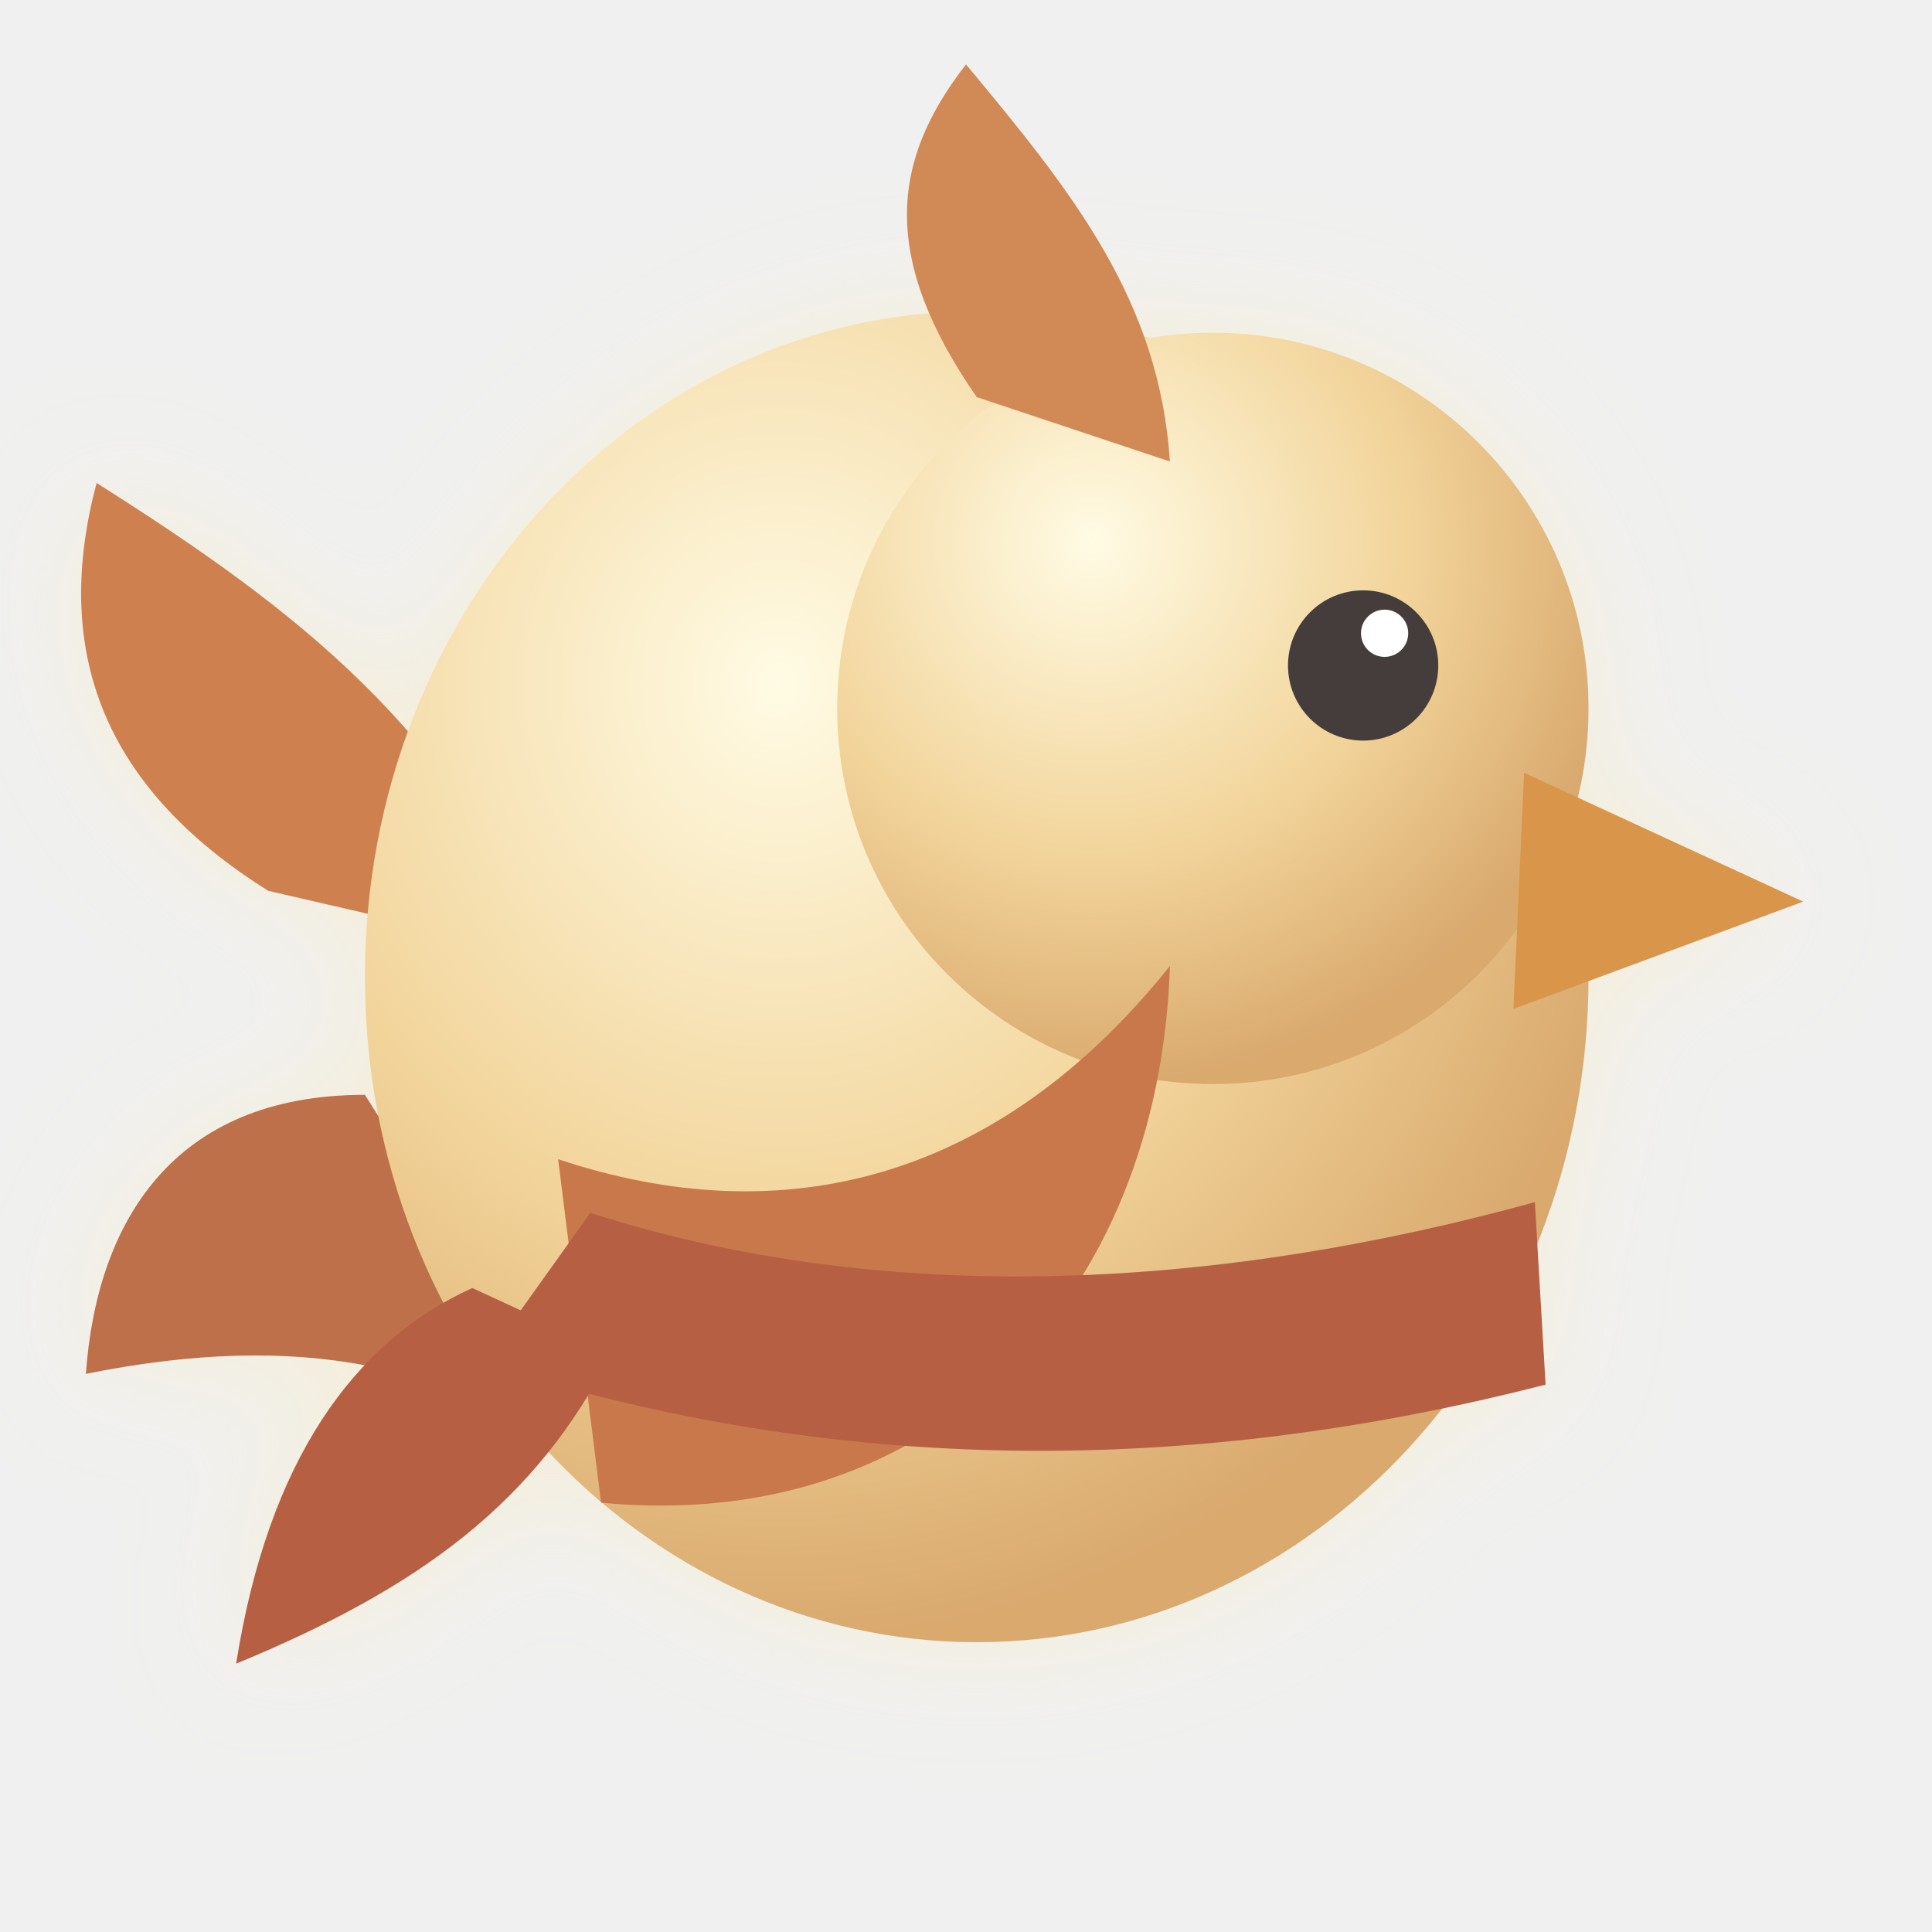
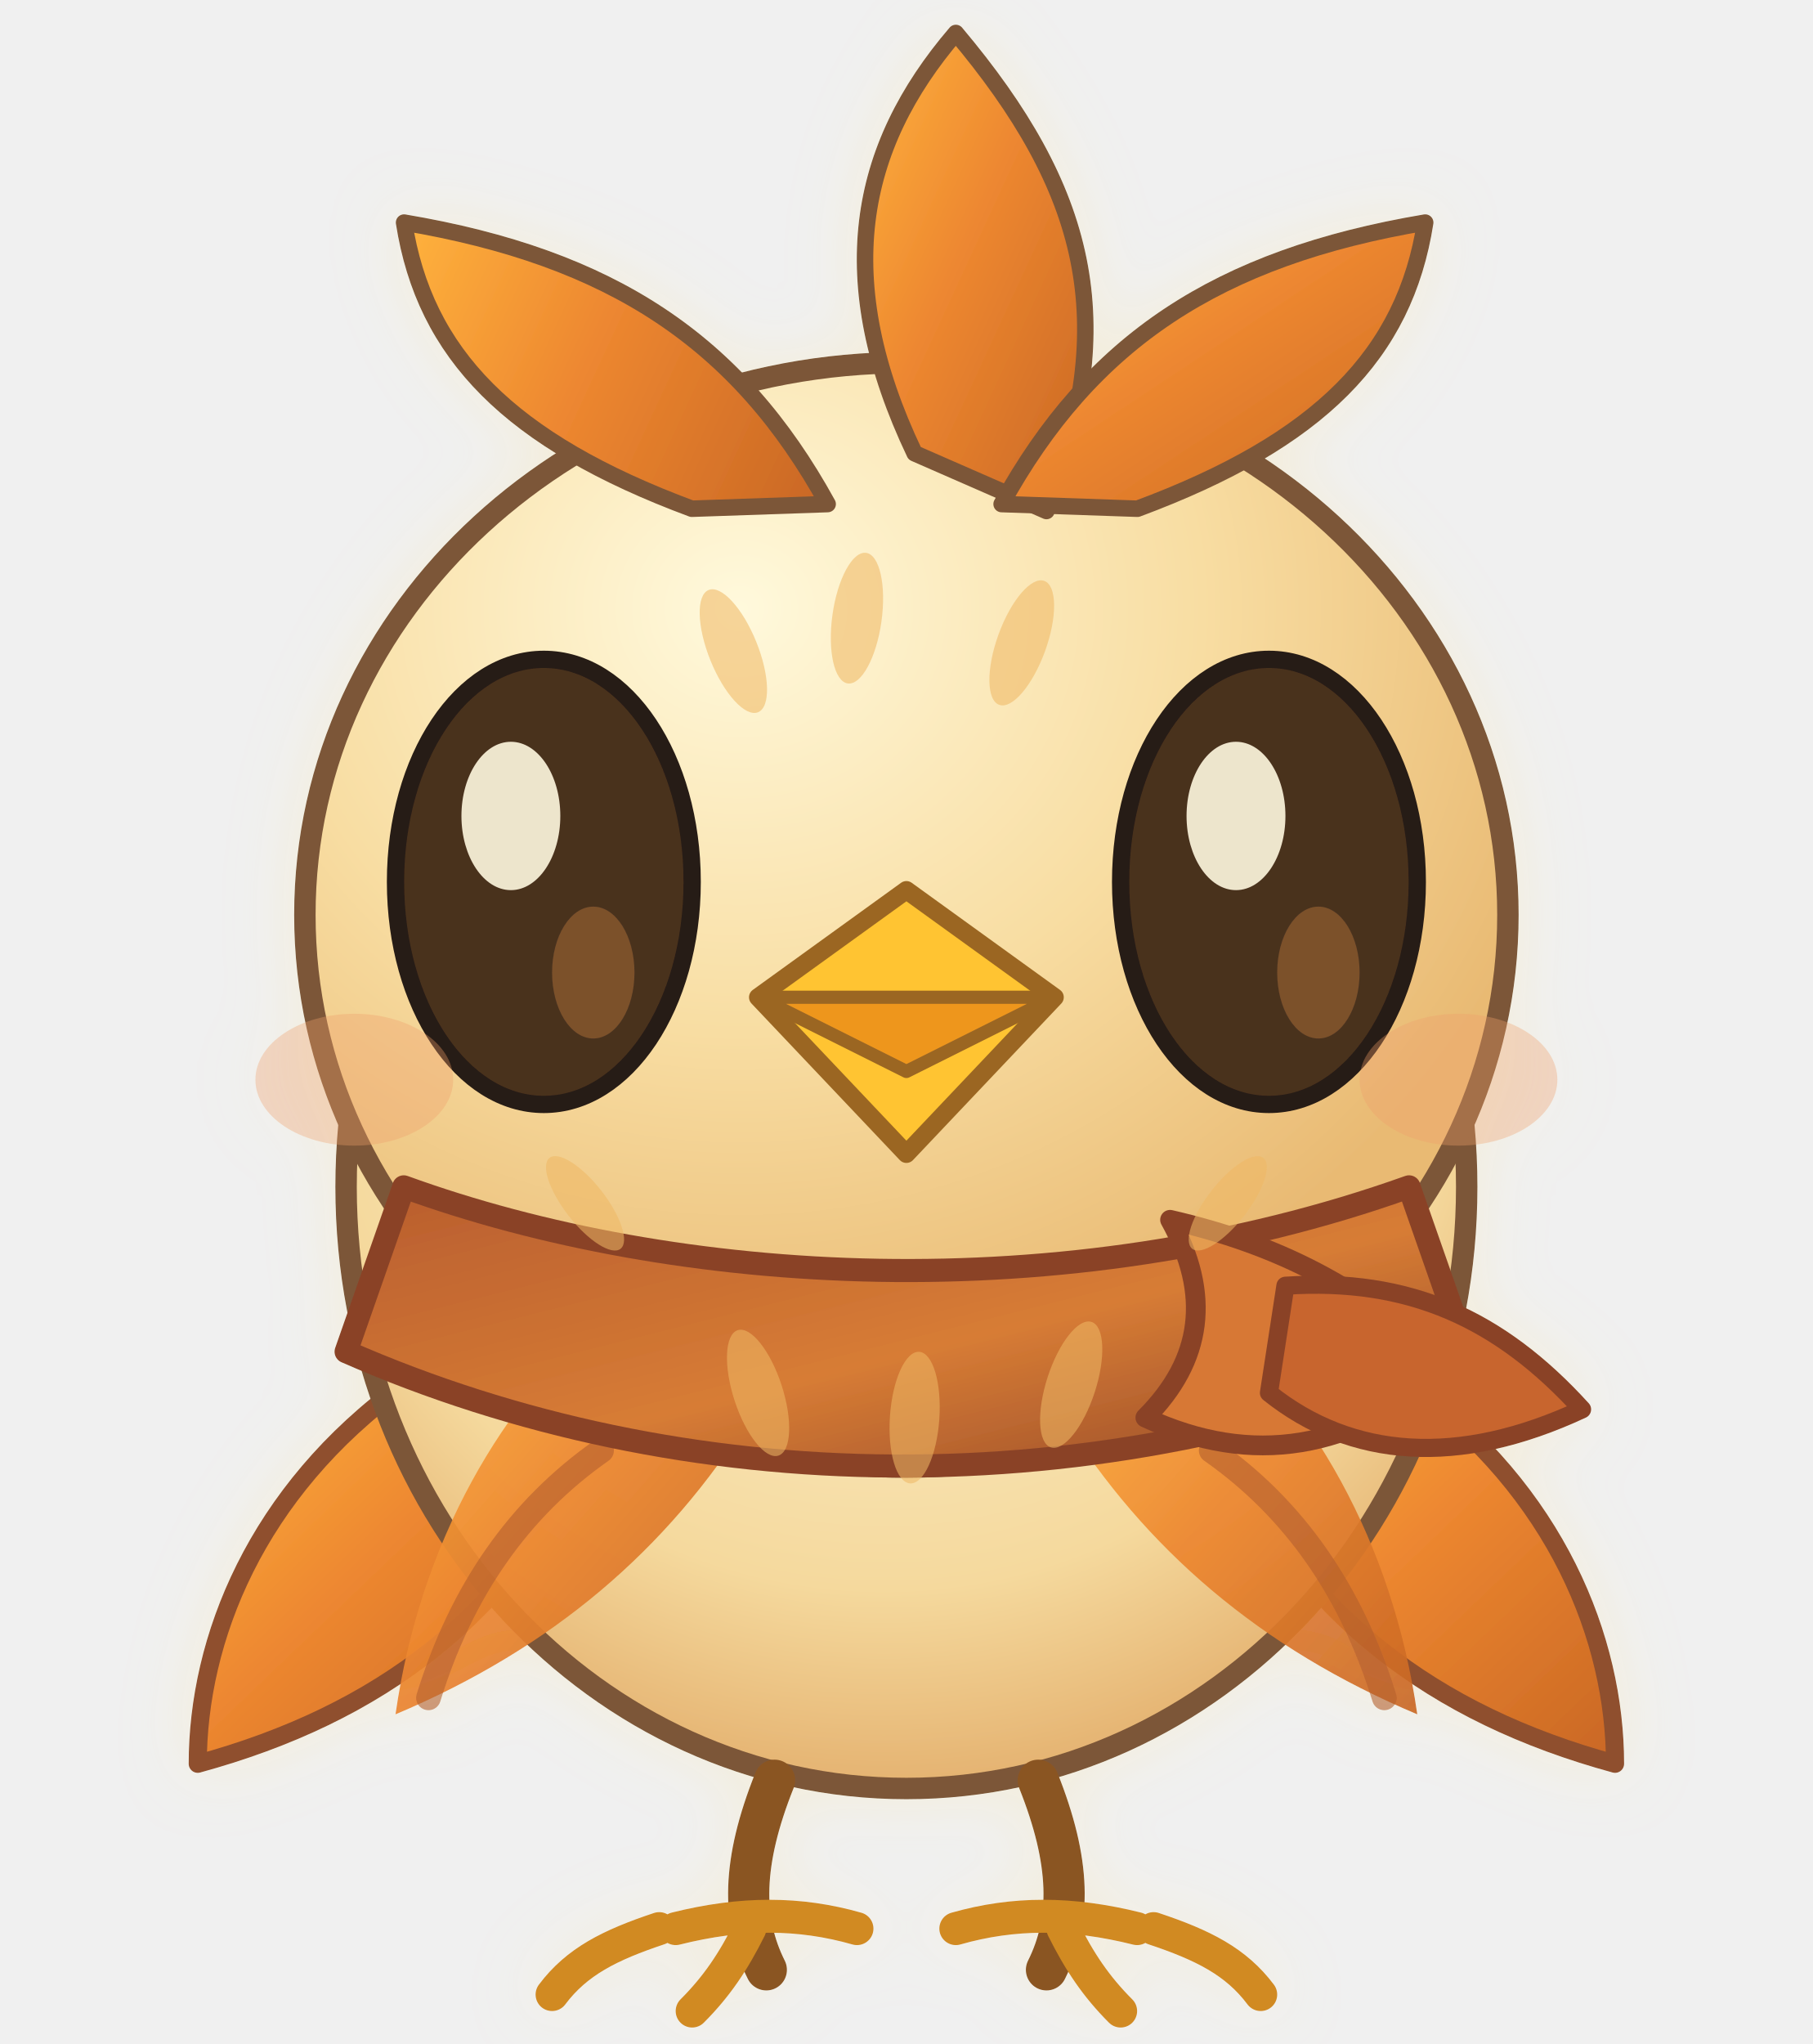
- <svg xmlns="http://www.w3.org/2000/svg" viewBox="0 0 180 180">
+ <svg xmlns="http://www.w3.org/2000/svg" viewBox="0 -20 220 248">
  <defs>
-     <radialGradient id="body" cx="34%" cy="28%" r="72%">
-       <stop offset="0" stop-color="#fffbe4" />
-       <stop offset=".58" stop-color="#f2d49a" />
-       <stop offset="1" stop-color="#d9a96e" />
+     <radialGradient id="fluff" cx="36%" cy="22%" r="72%">
+       <stop offset="0" stop-color="#fff9dc" />
+       <stop offset=".54" stop-color="#f8dda2" />
+       <stop offset="1" stop-color="#e9ba73" />
    </radialGradient>
-     <filter id="shadow" x="-35%" y="-30%" width="180%" height="180%">
-       <feDropShadow dx="0" dy="9" stdDeviation="6" flood-color="#6d5a46" flood-opacity=".26" />
-       <feDropShadow dx="0" dy="0" stdDeviation="6" flood-color="#ffe9a4" flood-opacity=".32" />
+     <radialGradient id="belly" cx="48%" cy="32%" r="72%">
+       <stop offset="0" stop-color="#fffbe6" />
+       <stop offset=".72" stop-color="#f5d99d" />
+       <stop offset="1" stop-color="#e1aa67" />
+     </radialGradient>
+     <linearGradient id="orangeFeather" x1="0" y1="0" x2="1" y2="1">
+       <stop offset="0" stop-color="#ffb33d" />
+       <stop offset=".45" stop-color="#ed8730" />
+       <stop offset="1" stop-color="#c96724" />
+     </linearGradient>
+     <linearGradient id="scarf" x1="0" y1="0" x2="1" y2="1">
+       <stop offset="0" stop-color="#b85d2e" />
+       <stop offset=".55" stop-color="#d77c35" />
+       <stop offset="1" stop-color="#8f4527" />
+     </linearGradient>
+     <filter id="softShadow" x="-25%" y="-20%" width="150%" height="160%">
+       <feDropShadow dx="0" dy="9" stdDeviation="6" flood-color="#6f543d" flood-opacity=".25" />
+       <feDropShadow dx="0" dy="0" stdDeviation="4" flood-color="#ffe7a0" flood-opacity=".28" />
    </filter>
  </defs>
-   <g filter="url(#shadow)">
-     <path d="M34 102c-18 0-25 12-26 26 20-4 34-1 48 9Z" fill="#bd7048" />
-     <path d="M25 83c-16-10-20-23-16-38 19 12 33 23 42 44Z" fill="#cf8050" />
-     <ellipse cx="91" cy="91" rx="57" ry="62" fill="url(#body)" />
-     <circle cx="113" cy="66" r="35" fill="url(#body)" />
-     <path d="M52 108c21 7 41 2 57-18-1 31-22 53-53 50Z" fill="#c9784c" />
-     <path d="M142 72 168 84l-27 10Z" fill="#d99548" />
-     <circle cx="127" cy="62" r="7" fill="#443d3a" />
-     <circle cx="129" cy="59" r="2.2" fill="#fff" />
-     <path d="M55 113c28 9 59 7 88-1l1 17c-35 9-68 8-99-2Z" fill="#b65f42" />
-     <path d="M44 120c-11 5-19 16-22 35 17-7 28-15 35-29Z" fill="#b65f42" />
+   <g filter="url(#softShadow)">
+     <path d="M49 148c-18 13-25 31-25 46 22-6 38-18 48-39Z" fill="url(#orangeFeather)" stroke="#8f4f2e" stroke-width="2.2" stroke-linejoin="round" />
+     <path d="M171 148c18 13 25 31 25 46-22-6-38-18-48-39Z" fill="url(#orangeFeather)" stroke="#8f4f2e" stroke-width="2.2" stroke-linejoin="round" />
+     <ellipse cx="110" cy="124" rx="68" ry="73" fill="url(#belly)" stroke="#7c5638" stroke-width="2.6" />
+     <ellipse cx="110" cy="91" rx="73" ry="67" fill="url(#fluff)" stroke="#7c5638" stroke-width="2.6" />
+     <path d="M74 139c-13 11-23 28-26 49 19-8 33-20 43-36Z" fill="url(#orangeFeather)" opacity=".92" />
+     <path d="M146 139c13 11 23 28 26 49-19-8-33-20-43-36Z" fill="url(#orangeFeather)" opacity=".92" />
+     <path d="M73 156c-10 7-17 17-21 30m95-30c10 7 17 17 21 30" fill="none" stroke="#b55f2d" stroke-width="3" stroke-linecap="round" opacity=".62" />
+     <path d="M84 42c-19-14-26-27-24-43 23 11 35 25 40 47Z" fill="url(#orangeFeather)" stroke="#7c5638" stroke-width="2" stroke-linejoin="round" transform="rotate(-16 83 42)" />
+     <path d="M111 35c-10-21-7-37 5-51 16 19 20 35 11 58Z" fill="url(#orangeFeather)" stroke="#7c5638" stroke-width="2" stroke-linejoin="round" />
+     <path d="M138 42c19-14 26-27 24-43-23 11-35 25-40 47Z" fill="url(#orangeFeather)" stroke="#7c5638" stroke-width="2" stroke-linejoin="round" transform="rotate(16 139 42)" />
+     <path d="M49 124c33 12 80 15 122 0l7 20c-45 19-95 18-136 0Z" fill="url(#scarf)" stroke="#8a4328" stroke-width="2.8" stroke-linejoin="round" />
+     <path d="M142 128c13 3 23 8 34 18-12 10-24 12-37 6 7-7 8-15 3-24Z" fill="#d77834" stroke="#8a4328" stroke-width="2.4" stroke-linejoin="round" />
+     <path d="M156 136c15-1 26 4 36 15-15 7-28 6-38-2Z" fill="#c8652e" stroke="#8a4328" stroke-width="2.2" stroke-linejoin="round" />
+     <path d="M84 87c0 15-8 27-18 27S48 102 48 87s8-27 18-27 18 12 18 27Z" fill="#4a321f" stroke="#281c14" stroke-width="2.1" />
+     <path d="M172 87c0 15-8 27-18 27s-18-12-18-27 8-27 18-27 18 12 18 27Z" fill="#4a321f" stroke="#281c14" stroke-width="2.1" />
+     <ellipse cx="62" cy="79" rx="6" ry="9" fill="#fff8df" opacity=".9" />
+     <ellipse cx="150" cy="79" rx="6" ry="9" fill="#fff8df" opacity=".9" />
+     <ellipse cx="72" cy="98" rx="5" ry="8" fill="#8b5b2f" opacity=".75" />
+     <ellipse cx="160" cy="98" rx="5" ry="8" fill="#8b5b2f" opacity=".75" />
+     <path d="M92 101 110 88l18 13-18 19Z" fill="#ffc430" stroke="#9b6622" stroke-width="2.2" stroke-linejoin="round" />
+     <path d="M92 101h36l-18 9Z" fill="#ee961f" stroke="#9b6622" stroke-width="1.6" stroke-linejoin="round" />
+     <ellipse cx="43" cy="111" rx="12" ry="8" fill="#ef9f69" opacity=".35" />
+     <ellipse cx="177" cy="111" rx="12" ry="8" fill="#ef9f69" opacity=".35" />
+     <path d="M94 196c-4 10-4 17-1 23" fill="none" stroke="#8a5524" stroke-width="5" stroke-linecap="round" />
+     <path d="M126 196c4 10 4 17 1 23" fill="none" stroke="#8a5524" stroke-width="5" stroke-linecap="round" />
+     <path d="M82 214c8-2 15-2 22 0m-24 0c-6 2-10 4-13 8m24-8c-2 4-4 7-7 10m54-10c-8-2-15-2-22 0m24 0c6 2 10 4 13 8m-24-8c2 4 4 7 7 10" fill="none" stroke="#d18a22" stroke-width="4" stroke-linecap="round" />
  </g>
-   <path d="M91 37c-9-13-8-22-1-31 10 12 18 22 19 37Z" fill="#d18a55" />
+   <g fill="#efb864" opacity=".56">
+     <ellipse cx="89" cy="59" rx="3" ry="8" transform="rotate(-22 89 59)" />
+     <ellipse cx="104" cy="55" rx="3" ry="8" transform="rotate(8 104 55)" />
+     <ellipse cx="124" cy="58" rx="3" ry="8" transform="rotate(20 124 58)" />
+     <ellipse cx="92" cy="149" rx="3" ry="8" transform="rotate(-18 92 149)" />
+     <ellipse cx="111" cy="152" rx="3" ry="8" transform="rotate(4 111 152)" />
+     <ellipse cx="130" cy="148" rx="3" ry="8" transform="rotate(18 130 148)" />
+     <ellipse cx="71" cy="126" rx="2.5" ry="7" transform="rotate(-38 71 126)" />
+     <ellipse cx="149" cy="126" rx="2.5" ry="7" transform="rotate(38 149 126)" />
+   </g>
</svg>
